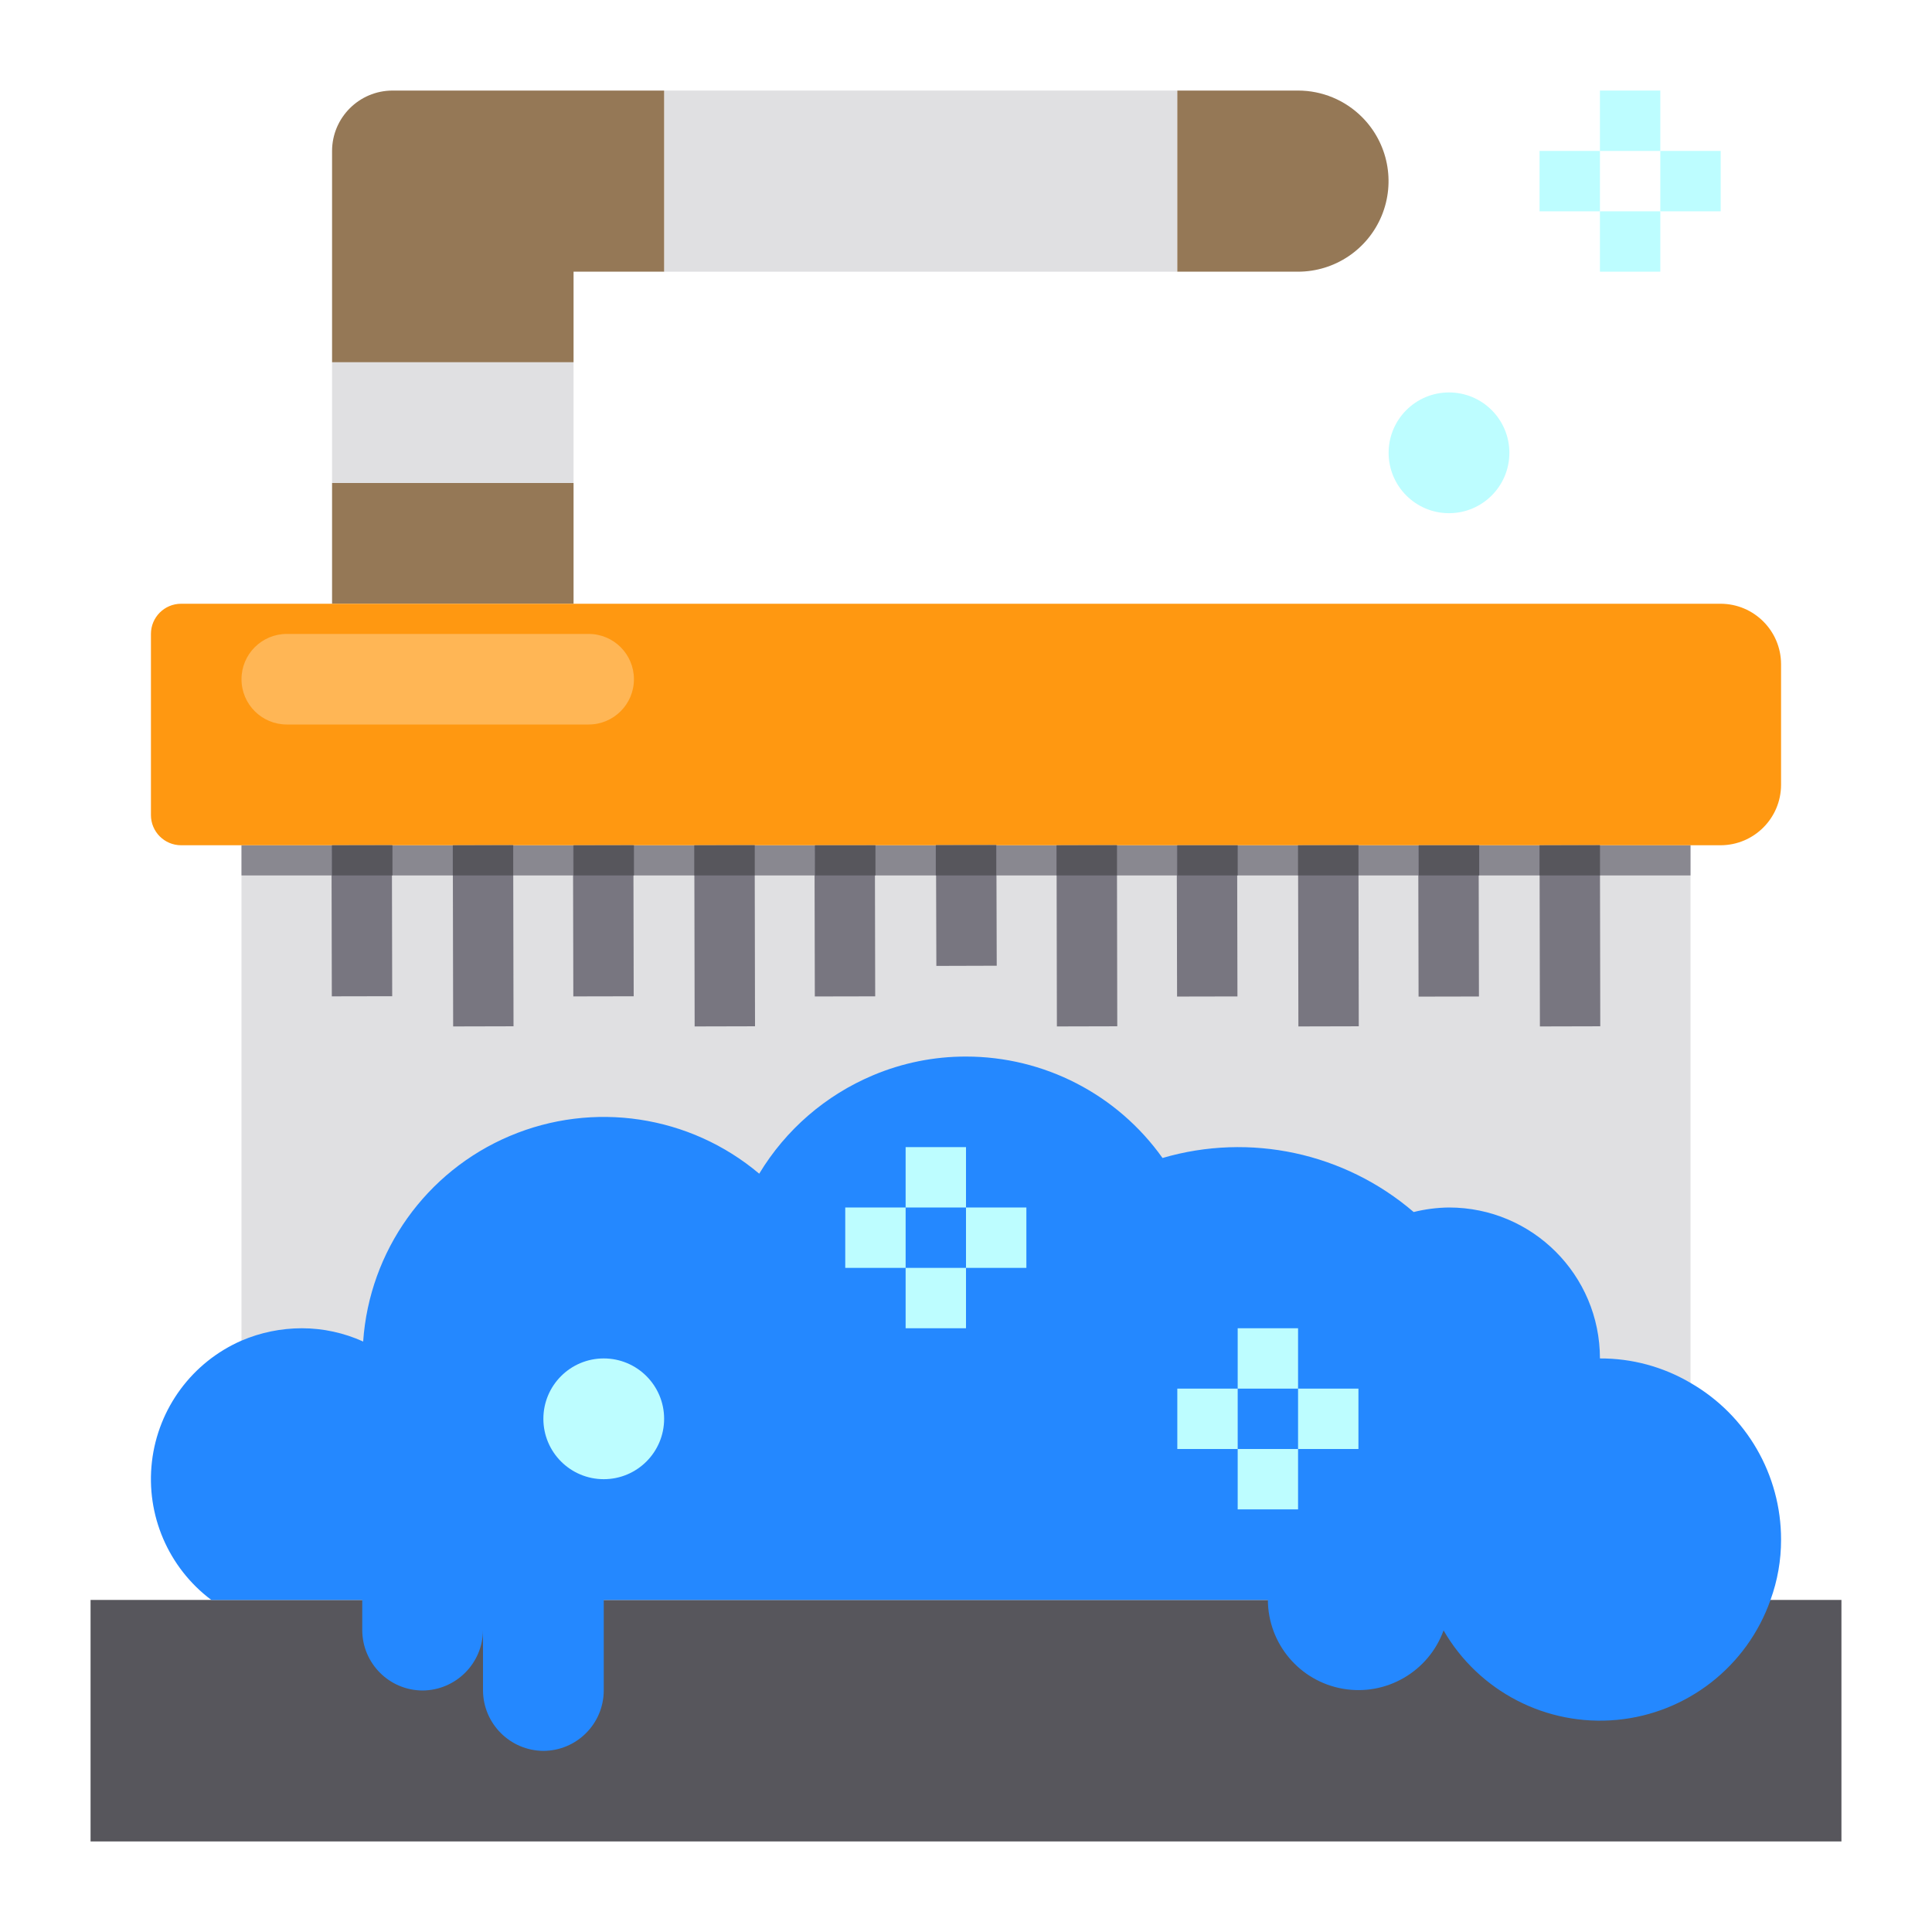
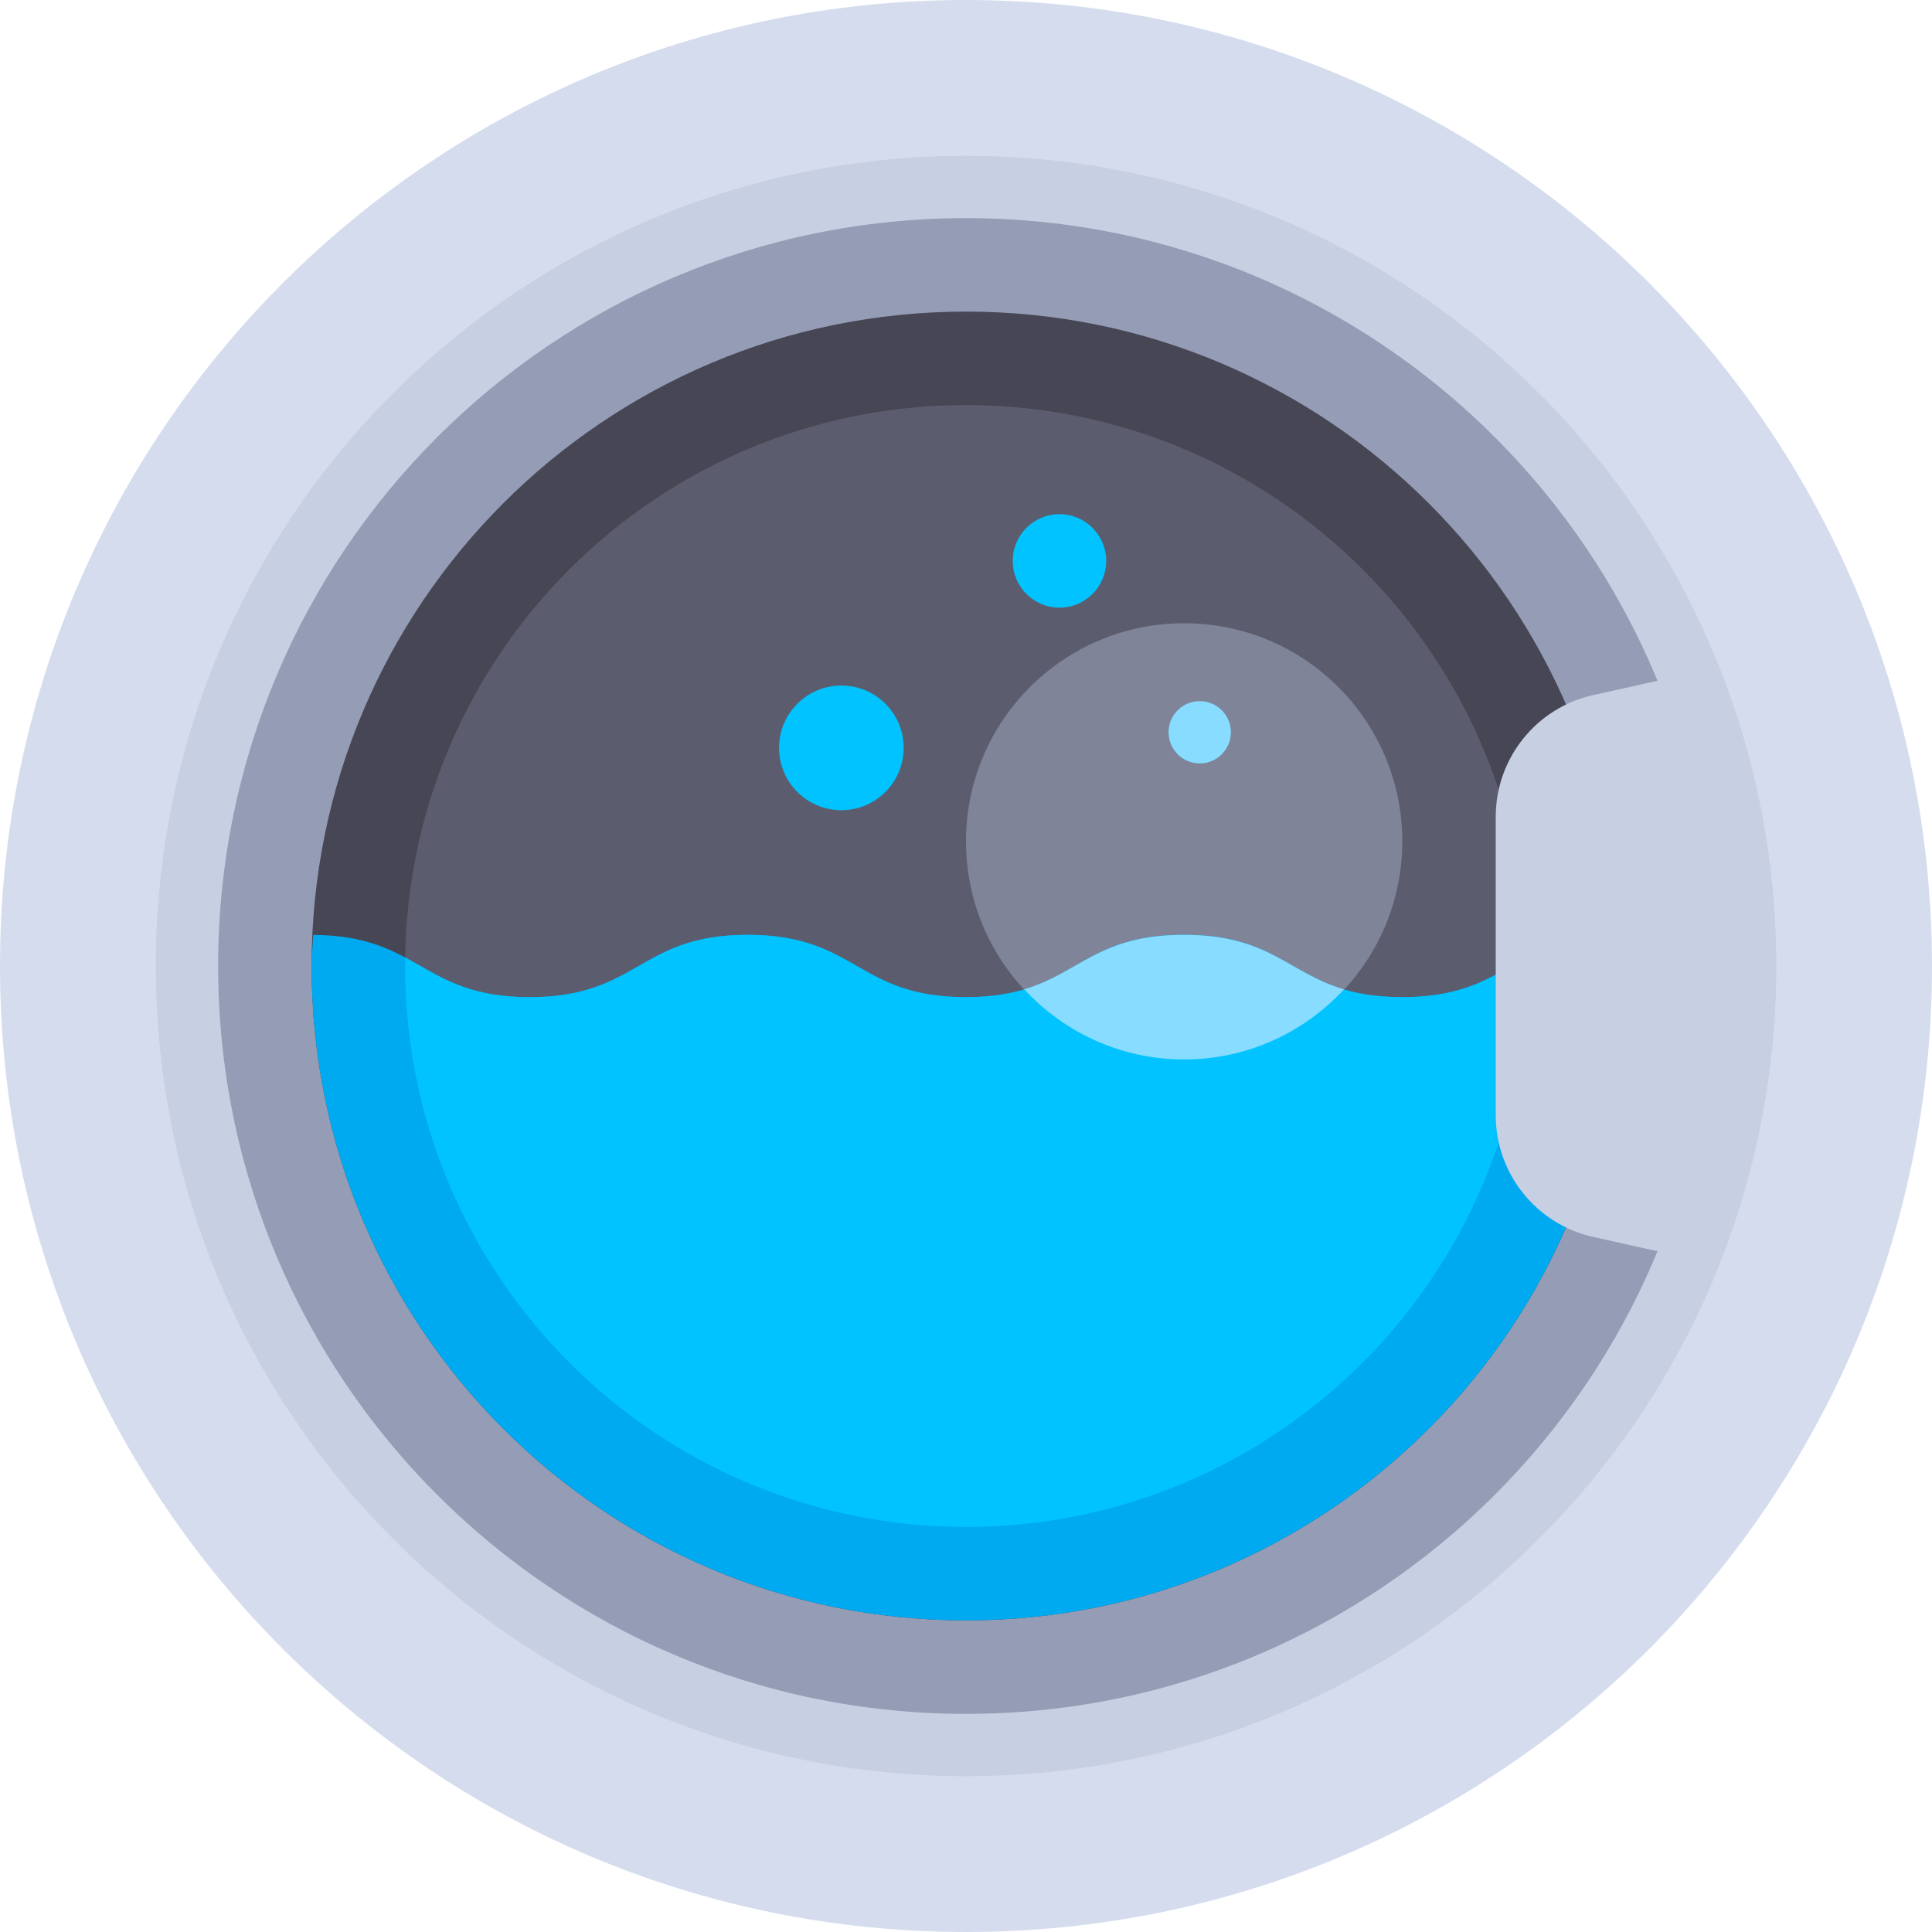
- <svg xmlns="http://www.w3.org/2000/svg" height="512" viewBox="0 0 64 64" width="512">
-   <g id="cleaning_brush-2" data-name="cleaning brush">
-     <path d="m8 28h48v21h-48z" fill="#e0e0e2" />
-     <path d="m8 28h48v1h-48z" fill="#898890" />
-     <path d="m3 53h58v8h-58z" fill="#57565c" />
-     <circle cx="48" cy="15" fill="#bdfdff" r="2" />
-     <path d="m22 3h17v6h-17z" fill="#e0e0e2" />
-     <path d="m11 12h8v4h-8z" fill="#e0e0e2" />
-     <path d="m45.12 3.88a3 3 0 0 1 -2.12 5.12h-4v-6h4a2.993 2.993 0 0 1 2.12.88z" fill="#957856" />
-     <path d="m22 3v6h-3v3h-8v-7a2.006 2.006 0 0 1 2-2z" fill="#957856" />
-     <path d="m11 16h8v4h-8z" fill="#957856" />
-     <path d="m59 51a5.8 5.8 0 0 1 -.35 2 5.987 5.987 0 0 1 -10.83 1.01 3 3 0 0 1 -5.82-1.01h-22v3a2.006 2.006 0 0 1 -2 2 2.015 2.015 0 0 1 -2-2v-2a2.015 2.015 0 0 1 -2 2 2.006 2.006 0 0 1 -2-2v-1h-5a5.006 5.006 0 0 1 1-8.59 5.106 5.106 0 0 1 2-.41 4.932 4.932 0 0 1 2.03.44 7.99 7.99 0 0 1 13.12-5.56 8.043 8.043 0 0 1 3.77-3.26 7.879 7.879 0 0 1 3.08-.62 7.983 7.983 0 0 1 6.51 3.36 8.926 8.926 0 0 1 8.32 1.79 5.069 5.069 0 0 1 1.17-.15 5 5 0 0 1 5 5 5.857 5.857 0 0 1 3 .81 5.985 5.985 0 0 1 3 5.19z" fill="#2488ff" />
-     <path d="m59 22v4a2.006 2.006 0 0 1 -2 2h-51a1 1 0 0 1 -1-1v-6a1 1 0 0 1 1-1h51a2.006 2.006 0 0 1 2 2z" fill="#ff9811" />
-     <circle cx="20" cy="47" fill="#bdfdff" r="2" />
-     <path d="m10.994 28h2v5h-2z" fill="#787680" transform="matrix(1 -.002 .002 1 -.068 .027)" />
-     <path d="m15.011 34.002-.011-5.996 2-.006.011 5.997z" fill="#787680" />
-     <path d="m18.994 28h2v5h-2z" fill="#787680" transform="matrix(1 -.002 .002 1 -.068 .045)" />
-     <path d="m23.011 34.002-.011-5.996 2-.006.011 5.997z" fill="#787680" />
-     <path d="m26.994 28h2v5h-2z" fill="#787680" transform="matrix(1 -.002 .002 1 -.068 .063)" />
-     <path d="m31.006 28h2v4h-2z" fill="#787680" transform="matrix(1 -.003 .003 1 -.084 .09)" />
-     <path d="m35.011 34.002-.011-5.996 2-.006.011 5.997z" fill="#787680" />
-     <path d="m38.994 28h2v5h-2z" fill="#787680" transform="matrix(1 -.002 .002 1 -.068 .09)" />
-     <path d="m43.011 34.002-.011-5.996 2-.006.011 5.997z" fill="#787680" />
-     <path d="m46.994 28h2v5h-2z" fill="#787680" transform="matrix(1 -.002 .002 1 -.068 .108)" />
-     <path d="m51.011 34.002-.011-5.996 2-.006.011 5.997z" fill="#787680" />
-     <g fill="#bdfdff">
-       <path d="m53 3h2v2h-2z" />
-       <path d="m55 5h2v2h-2z" />
-       <path d="m53 7h2v2h-2z" />
-       <path d="m51 5h2v2h-2z" />
-       <path d="m30 38h2v2h-2z" />
-       <path d="m32 40h2v2h-2z" />
-       <path d="m30 42h2v2h-2z" />
-       <path d="m28 40h2v2h-2z" />
-       <path d="m41 44h2v2h-2z" />
-       <path d="m43 46h2v2h-2z" />
-       <path d="m41 48h2v2h-2z" />
-       <path d="m39 46h2v2h-2z" />
-     </g>
-     <rect fill="#ffb655" height="3" rx="1.5" width="13" x="8" y="21" />
-     <path d="m11 28h2v1h-2z" fill="#57565c" />
-     <path d="m15 28h2v1h-2z" fill="#57565c" />
-     <path d="m19 28h2v1h-2z" fill="#57565c" />
-     <path d="m23 28h2v1h-2z" fill="#57565c" />
-     <path d="m27 28h2v1h-2z" fill="#57565c" />
-     <path d="m31 28h2v1h-2z" fill="#57565c" />
-     <path d="m35 28h2v1h-2z" fill="#57565c" />
-     <path d="m39 28h2v1h-2z" fill="#57565c" />
-     <path d="m43 28h2v1h-2z" fill="#57565c" />
-     <path d="m47 28h2v1h-2z" fill="#57565c" />
-     <path d="m51 28h2v1h-2z" fill="#57565c" />
+ <svg xmlns="http://www.w3.org/2000/svg" version="1.1" id="Capa_1" x="0px" y="0px" viewBox="0 0 512 512" style="enable-background:new 0 0 512 512;" xml:space="preserve">
+   <circle style="fill:#D5DCED;" cx="256" cy="256" r="256" />
+   <circle style="fill:#C7CFE2;" cx="256" cy="256" r="214.71" />
+   <circle style="fill:#959CB5;" cx="256" cy="256" r="198.19" />
+   <circle style="fill:#464655;" cx="256" cy="256" r="173.42" />
+   <circle style="fill:#5B5D6E;" cx="256" cy="256" r="148.65" />
+   <circle style="fill:#7F8499;" cx="313.81" cy="222.97" r="57.806" />
+   <g>
+     <circle style="fill:#00C3FF;" cx="222.97" cy="198.19" r="16.516" />
+     <circle style="fill:#00C3FF;" cx="280.77" cy="148.65" r="12.387" />
  </g>
+   <circle style="fill:#87DCFF;" cx="317.94" cy="194.06" r="8.258" />
+   <path style="fill:#00AAF0;" d="M82.581,256c0,95.777,77.643,173.419,173.419,173.419S429.419,351.777,429.419,256  c0-2.783-0.287-5.492-0.416-8.243c-28.476,0.166-28.648,16.501-57.417,16.501c-28.916,0-28.916-16.516-57.833-16.516  c-28.897,0-28.897,16.516-57.793,16.516c-28.906,0-28.906-16.516-57.811-16.516c-28.896,0-28.896,16.516-57.791,16.516  c-28.741,0-28.912-16.334-57.36-16.501C82.867,250.508,82.581,253.217,82.581,256z" />
+   <path style="fill:#00C3FF;" d="M404.533,253.783c-8.839,4.716-15.852,10.475-32.947,10.475c-28.916,0-28.916-16.516-57.833-16.516  c-28.897,0-28.897,16.516-57.793,16.516c-28.906,0-28.906-16.516-57.811-16.516c-28.896,0-28.896,16.516-57.791,16.516  c-17.064,0-24.072-5.749-32.891-10.462c-0.011,0.741-0.111,1.46-0.111,2.204c0,82.094,66.551,148.645,148.645,148.645  S404.645,338.094,404.645,256C404.645,255.252,404.544,254.529,404.533,253.783z" />
+   <path style="fill:#C7CFE2;" d="M396.387,216.433v79.134c0,15.482,10.753,28.887,25.867,32.246l33.303,7.401  c9.741-24.518,15.153-51.226,15.153-79.213c0-27.988-5.412-54.696-15.153-79.213l-33.303,7.401  C407.14,187.546,396.387,200.951,396.387,216.433z" />
+   <path style="fill:#87DCFF;" d="M313.754,247.742c-22.531,0-27.542,10.014-42.334,14.438c10.559,11.409,25.615,18.594,42.387,18.594  c16.762,0,31.812-7.178,42.37-18.576C341.328,257.784,336.331,247.742,313.754,247.742z" />
+   <g>
+ </g>
+   <g>
+ </g>
+   <g>
+ </g>
+   <g>
+ </g>
+   <g>
+ </g>
+   <g>
+ </g>
+   <g>
+ </g>
+   <g>
+ </g>
+   <g>
+ </g>
+   <g>
+ </g>
+   <g>
+ </g>
+   <g>
+ </g>
+   <g>
+ </g>
+   <g>
+ </g>
+   <g>
+ </g>
</svg>
